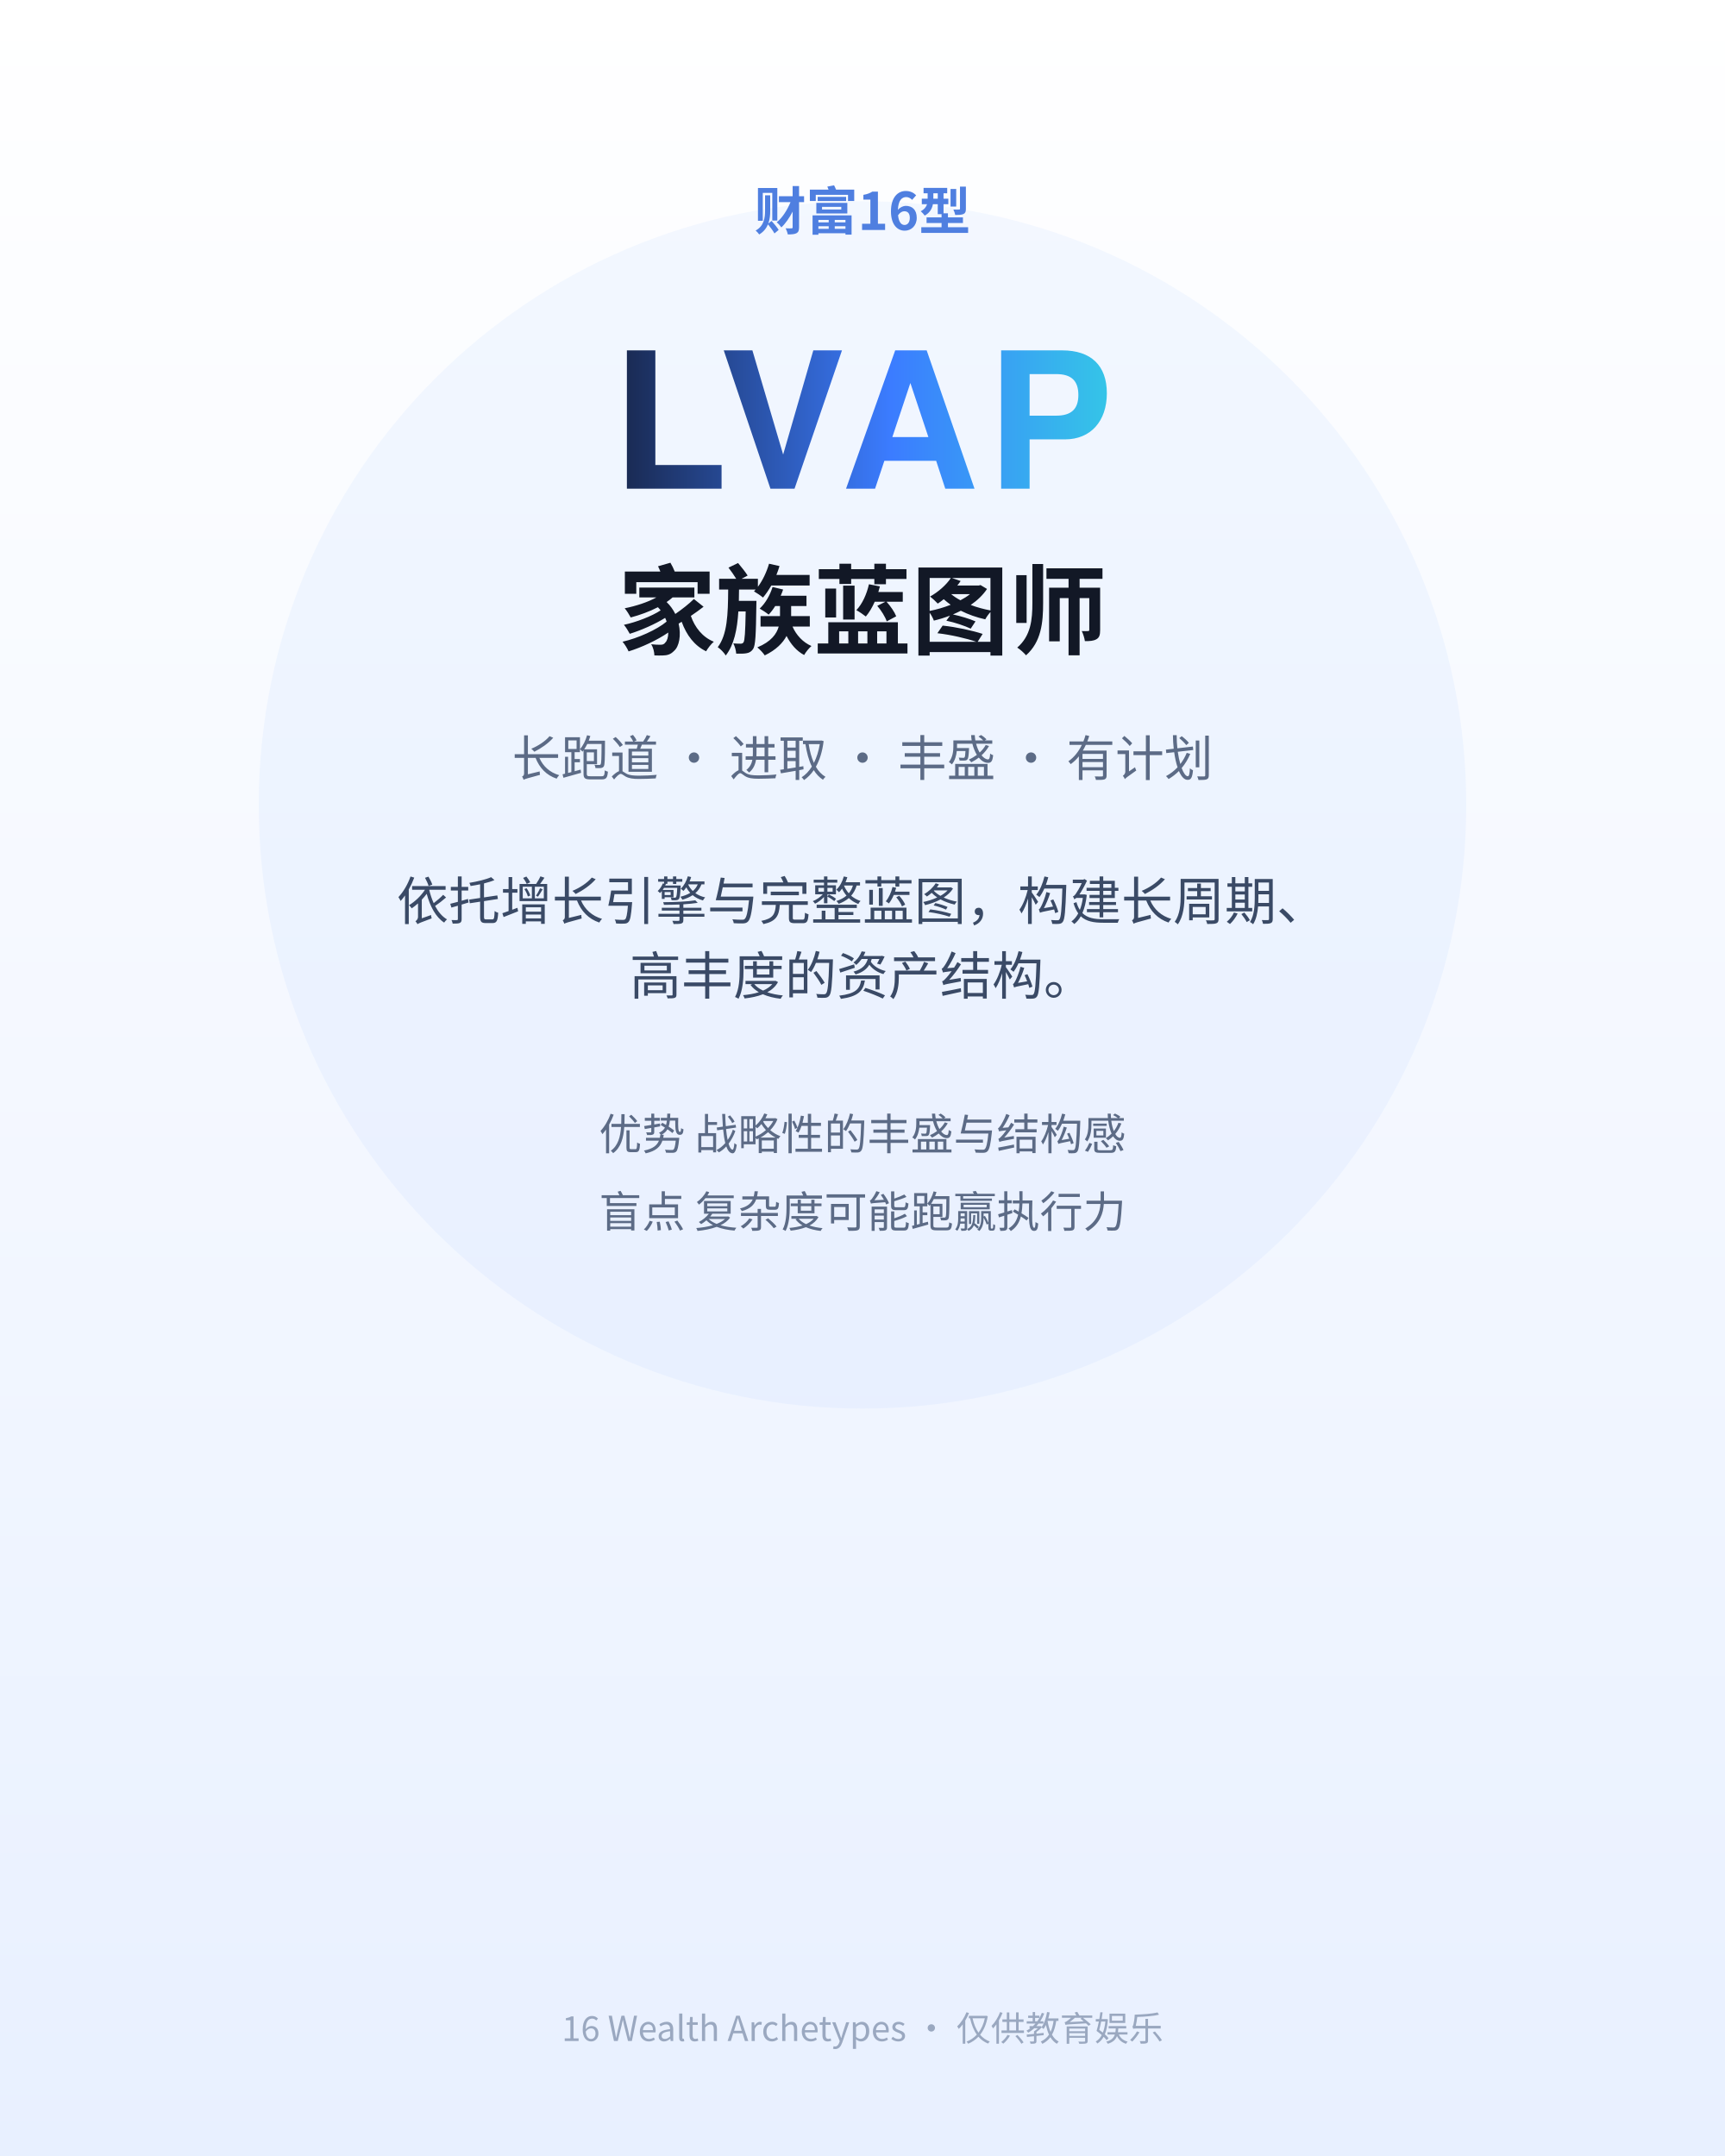
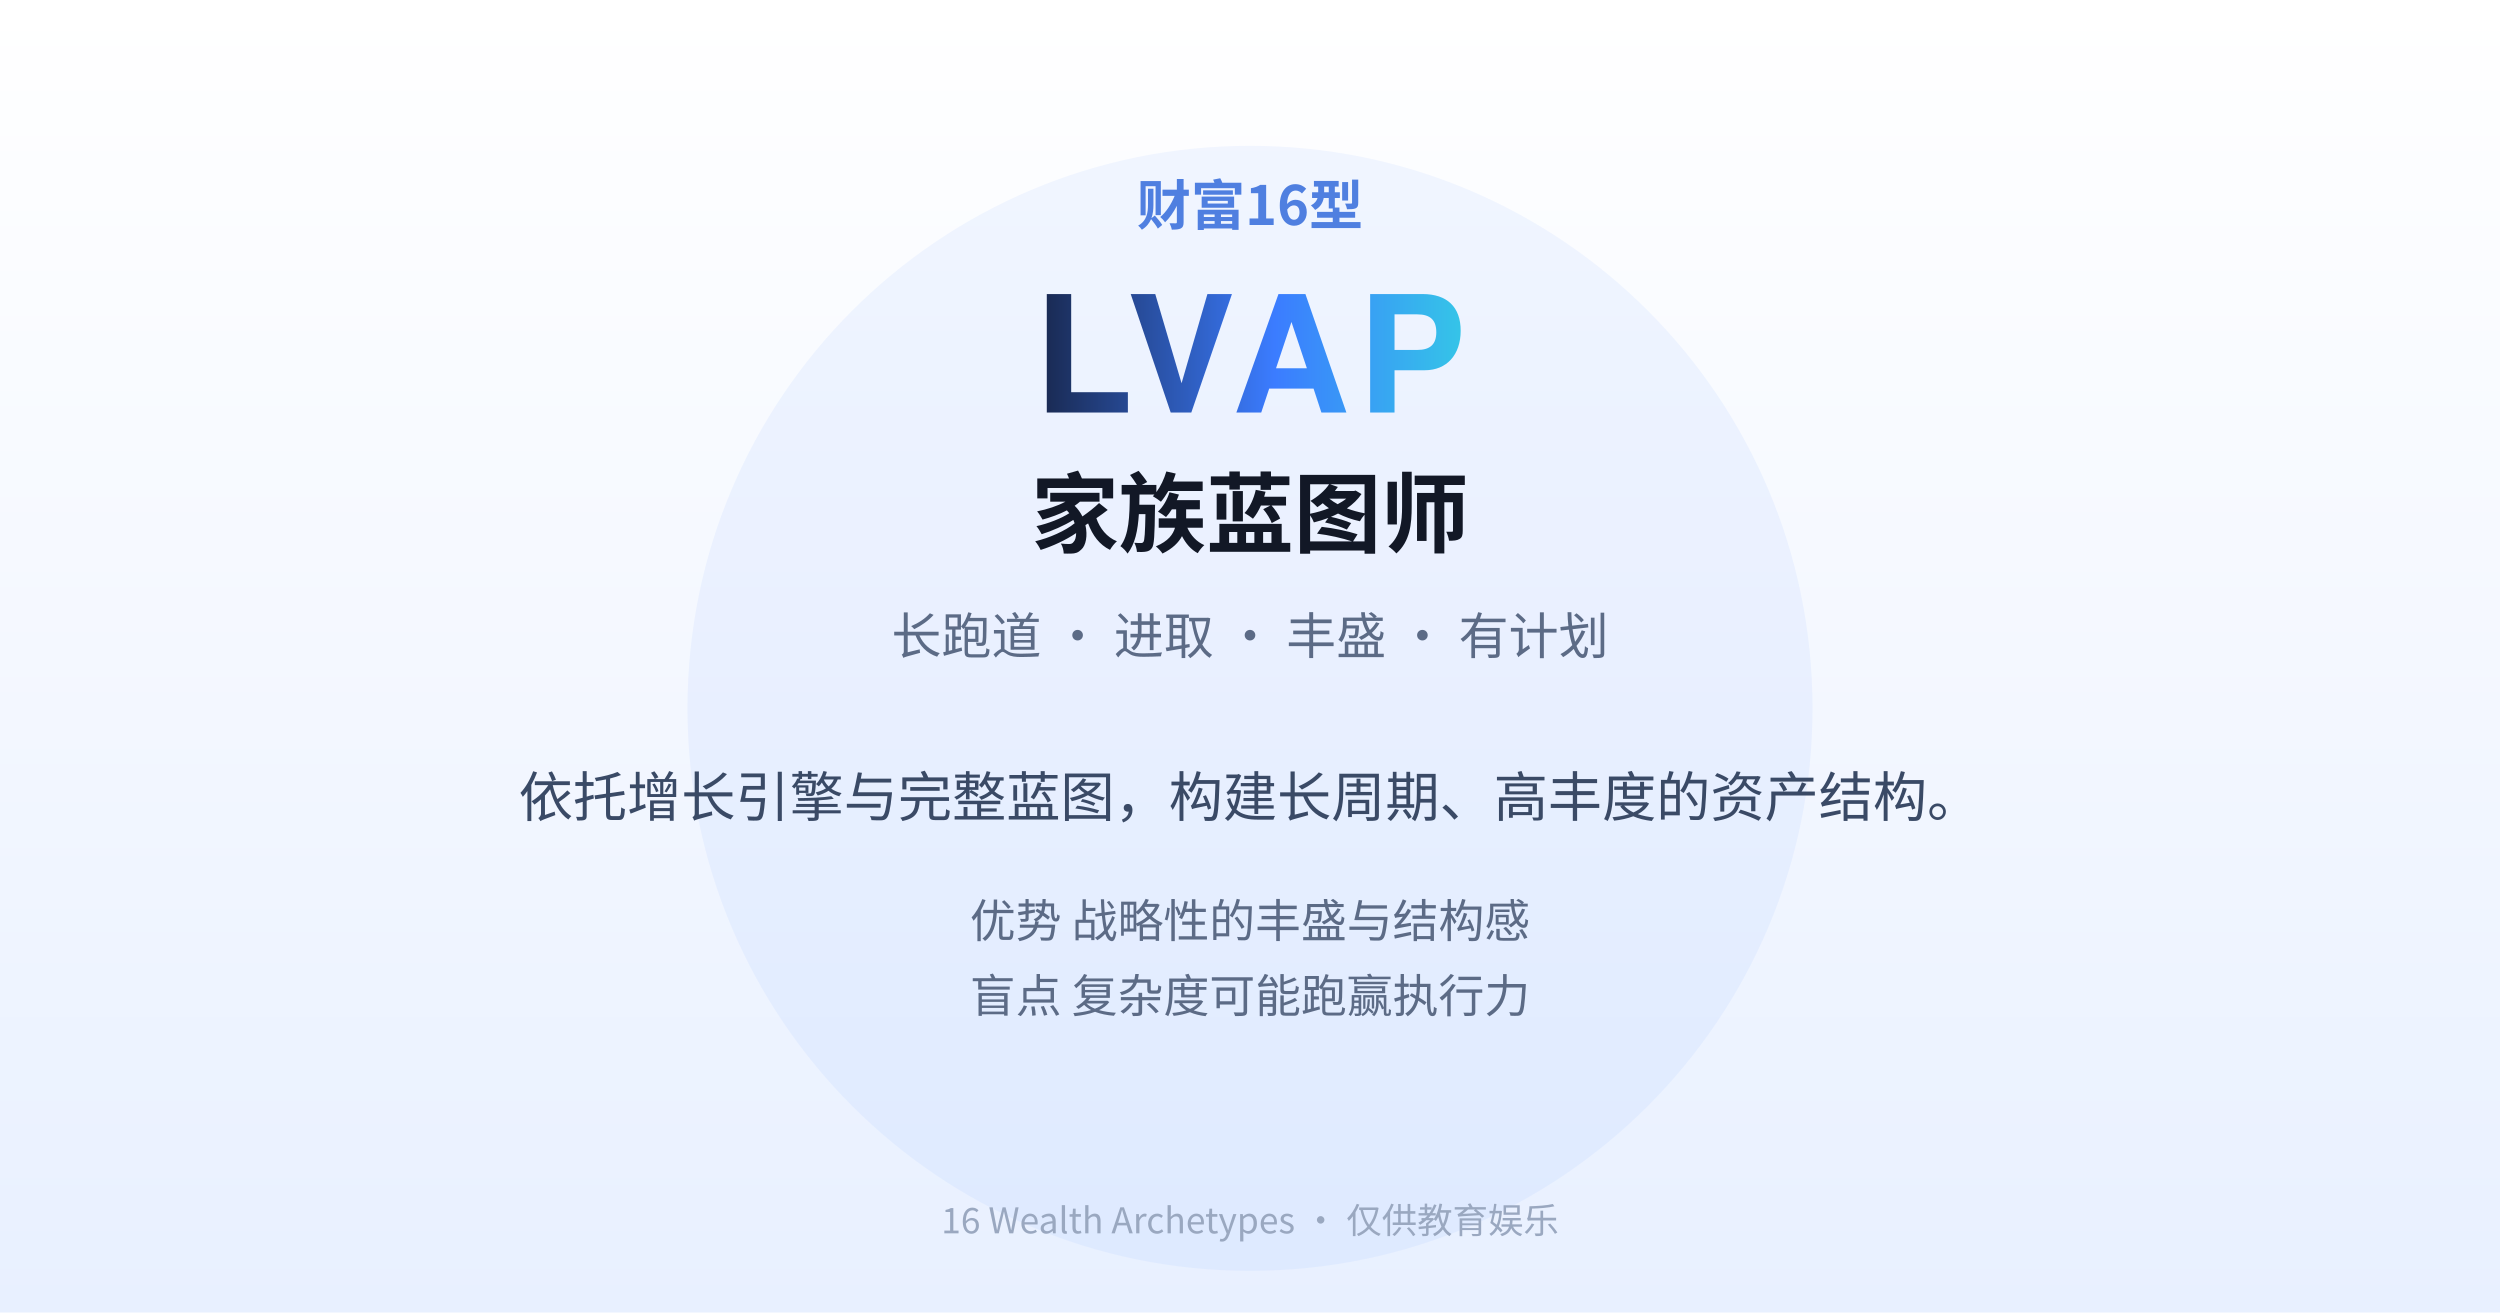
- <svg xmlns="http://www.w3.org/2000/svg" width="1200" height="1500" viewBox="0 0 1200 1500">
+ <svg xmlns="http://www.w3.org/2000/svg" width="1200" height="630" viewBox="0 0 1200 630">
  <defs>
    <linearGradient id="bg" x1="0" y1="0" x2="0" y2="1">
      <stop offset="0%" stop-color="#ffffff" />
      <stop offset="55%" stop-color="#f3f7ff" />
      <stop offset="100%" stop-color="#e8f0ff" />
    </linearGradient>
    <linearGradient id="code" x1="0" y1="0" x2="1" y2="0">
      <stop offset="0%" stop-color="#1a2b55" />
      <stop offset="55%" stop-color="#3b7cff" />
      <stop offset="100%" stop-color="#35c4e8" />
    </linearGradient>
  </defs>
-   <rect width="1200" height="1500" fill="url(#bg)" />
-   <circle cx="600" cy="560" r="420" fill="#3b7cff" fill-opacity="0.05" />
-   <text x="600" y="160" text-anchor="middle" fill="#4f7fe0" font-size="36" font-weight="600" font-family="PingFang SC, Hiragino Sans GB, Noto Sans CJK SC, sans-serif">财富16型</text>
-   <text x="600" y="340" text-anchor="middle" fill="url(#code)" font-size="132" font-weight="800" font-family="Avenir Next, Helvetica Neue, sans-serif" letter-spacing="6">LVAP</text>
-   <text x="600" y="450" text-anchor="middle" fill="#121826" font-size="68" font-weight="700" font-family="PingFang SC, Hiragino Sans GB, Noto Sans CJK SC, sans-serif">家族蓝图师</text>
-   <text x="600" y="540" text-anchor="middle" fill="#5c6b86" font-size="34" font-weight="500" font-family="PingFang SC, Hiragino Sans GB, Noto Sans CJK SC, sans-serif">长跑道 · 进取 · 丰盛 · 有计划</text>
-   <text x="600" y="640" text-anchor="middle" fill="#3a4a66" font-size="36" font-weight="500" font-family="PingFang SC, Hiragino Sans GB, Noto Sans CJK SC, sans-serif">依托增长引擎与完整蓝图，构建长周期、</text>
-   <text x="600" y="692" text-anchor="middle" fill="#3a4a66" font-size="36" font-weight="500" font-family="PingFang SC, Hiragino Sans GB, Noto Sans CJK SC, sans-serif">高丰度的资产结构。</text>
-   <text x="600" y="800" text-anchor="middle" fill="#5c6b86" font-size="30" font-weight="500" font-family="PingFang SC, Hiragino Sans GB, Noto Sans CJK SC, sans-serif">优势  战略性的丰盛与结构感</text>
-   <text x="600" y="854" text-anchor="middle" fill="#5c6b86" font-size="30" font-weight="500" font-family="PingFang SC, Hiragino Sans GB, Noto Sans CJK SC, sans-serif">盲点  复杂度可能跑赢执行力</text>
-   <text x="600" y="1420" text-anchor="middle" fill="#9aa8c0" font-size="24" font-family="PingFang SC, Hiragino Sans GB, Noto Sans CJK SC, sans-serif">16 Wealth Archetypes · 仅供教育娱乐</text>
+   <rect width="1200" height="630" fill="url(#bg)" />
+   <circle cx="600" cy="340" r="270" fill="#3b7cff" fill-opacity="0.06" />
+   <text x="600" y="108" text-anchor="middle" fill="#4f7fe0" font-size="26" font-weight="600" font-family="PingFang SC, Hiragino Sans GB, Noto Sans CJK SC, sans-serif">财富16型</text>
+   <text x="600" y="198" text-anchor="middle" fill="url(#code)" font-size="78" font-weight="800" font-family="Avenir Next, Helvetica Neue, sans-serif" letter-spacing="4">LVAP</text>
+   <text x="600" y="262" text-anchor="middle" fill="#121826" font-size="42" font-weight="700" font-family="PingFang SC, Hiragino Sans GB, Noto Sans CJK SC, sans-serif">家族蓝图师</text>
+   <text x="600" y="314" text-anchor="middle" fill="#5c6b86" font-size="24" font-weight="500" font-family="PingFang SC, Hiragino Sans GB, Noto Sans CJK SC, sans-serif">长跑道 · 进取 · 丰盛 · 有计划</text>
+   <text x="600" y="392" text-anchor="middle" fill="#3a4a66" font-size="26" font-weight="500" font-family="PingFang SC, Hiragino Sans GB, Noto Sans CJK SC, sans-serif">依托增长引擎与完整蓝图，构建长周期、高丰度的资产结构。</text>
+   <text x="600" y="450" text-anchor="middle" fill="#5c6b86" font-size="22" font-weight="500" font-family="PingFang SC, Hiragino Sans GB, Noto Sans CJK SC, sans-serif">优势  战略性的丰盛与结构感</text>
+   <text x="600" y="486" text-anchor="middle" fill="#5c6b86" font-size="22" font-weight="500" font-family="PingFang SC, Hiragino Sans GB, Noto Sans CJK SC, sans-serif">盲点  复杂度可能跑赢执行力</text>
+   <text x="600" y="592" text-anchor="middle" fill="#9aa8c0" font-size="17" font-family="PingFang SC, Hiragino Sans GB, Noto Sans CJK SC, sans-serif">16 Wealth Archetypes · 仅供教育娱乐</text>
</svg>
